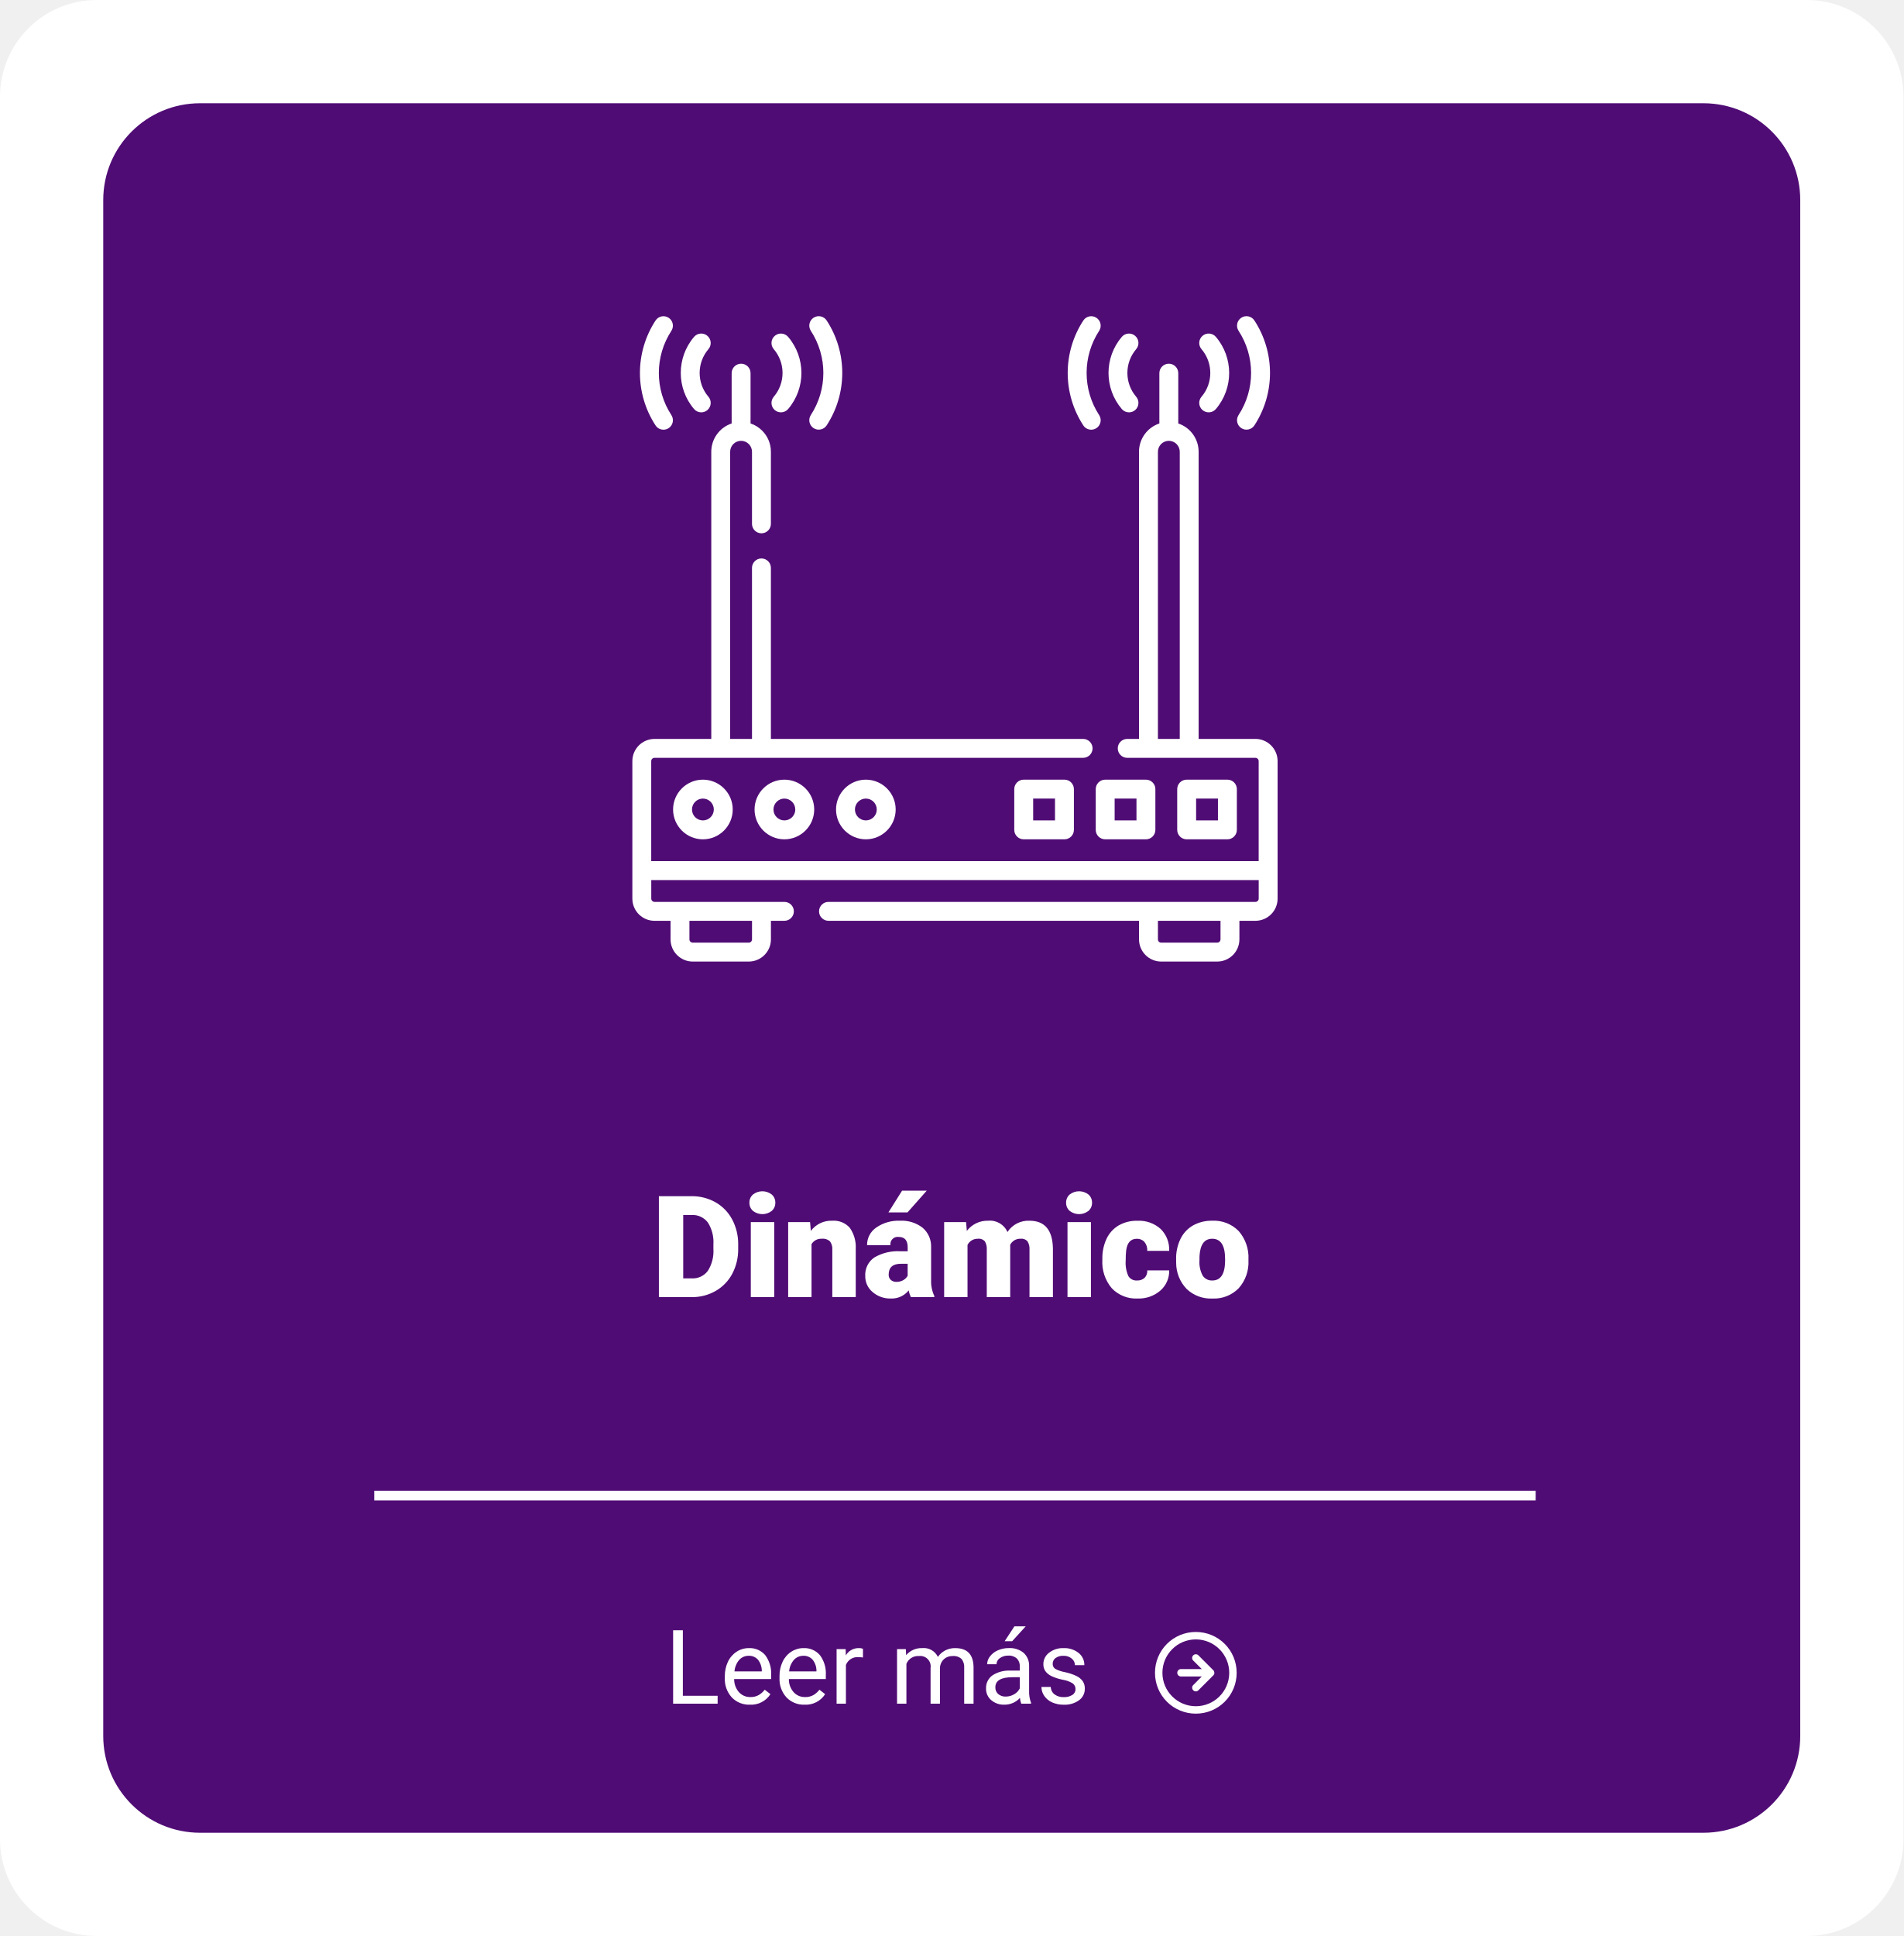
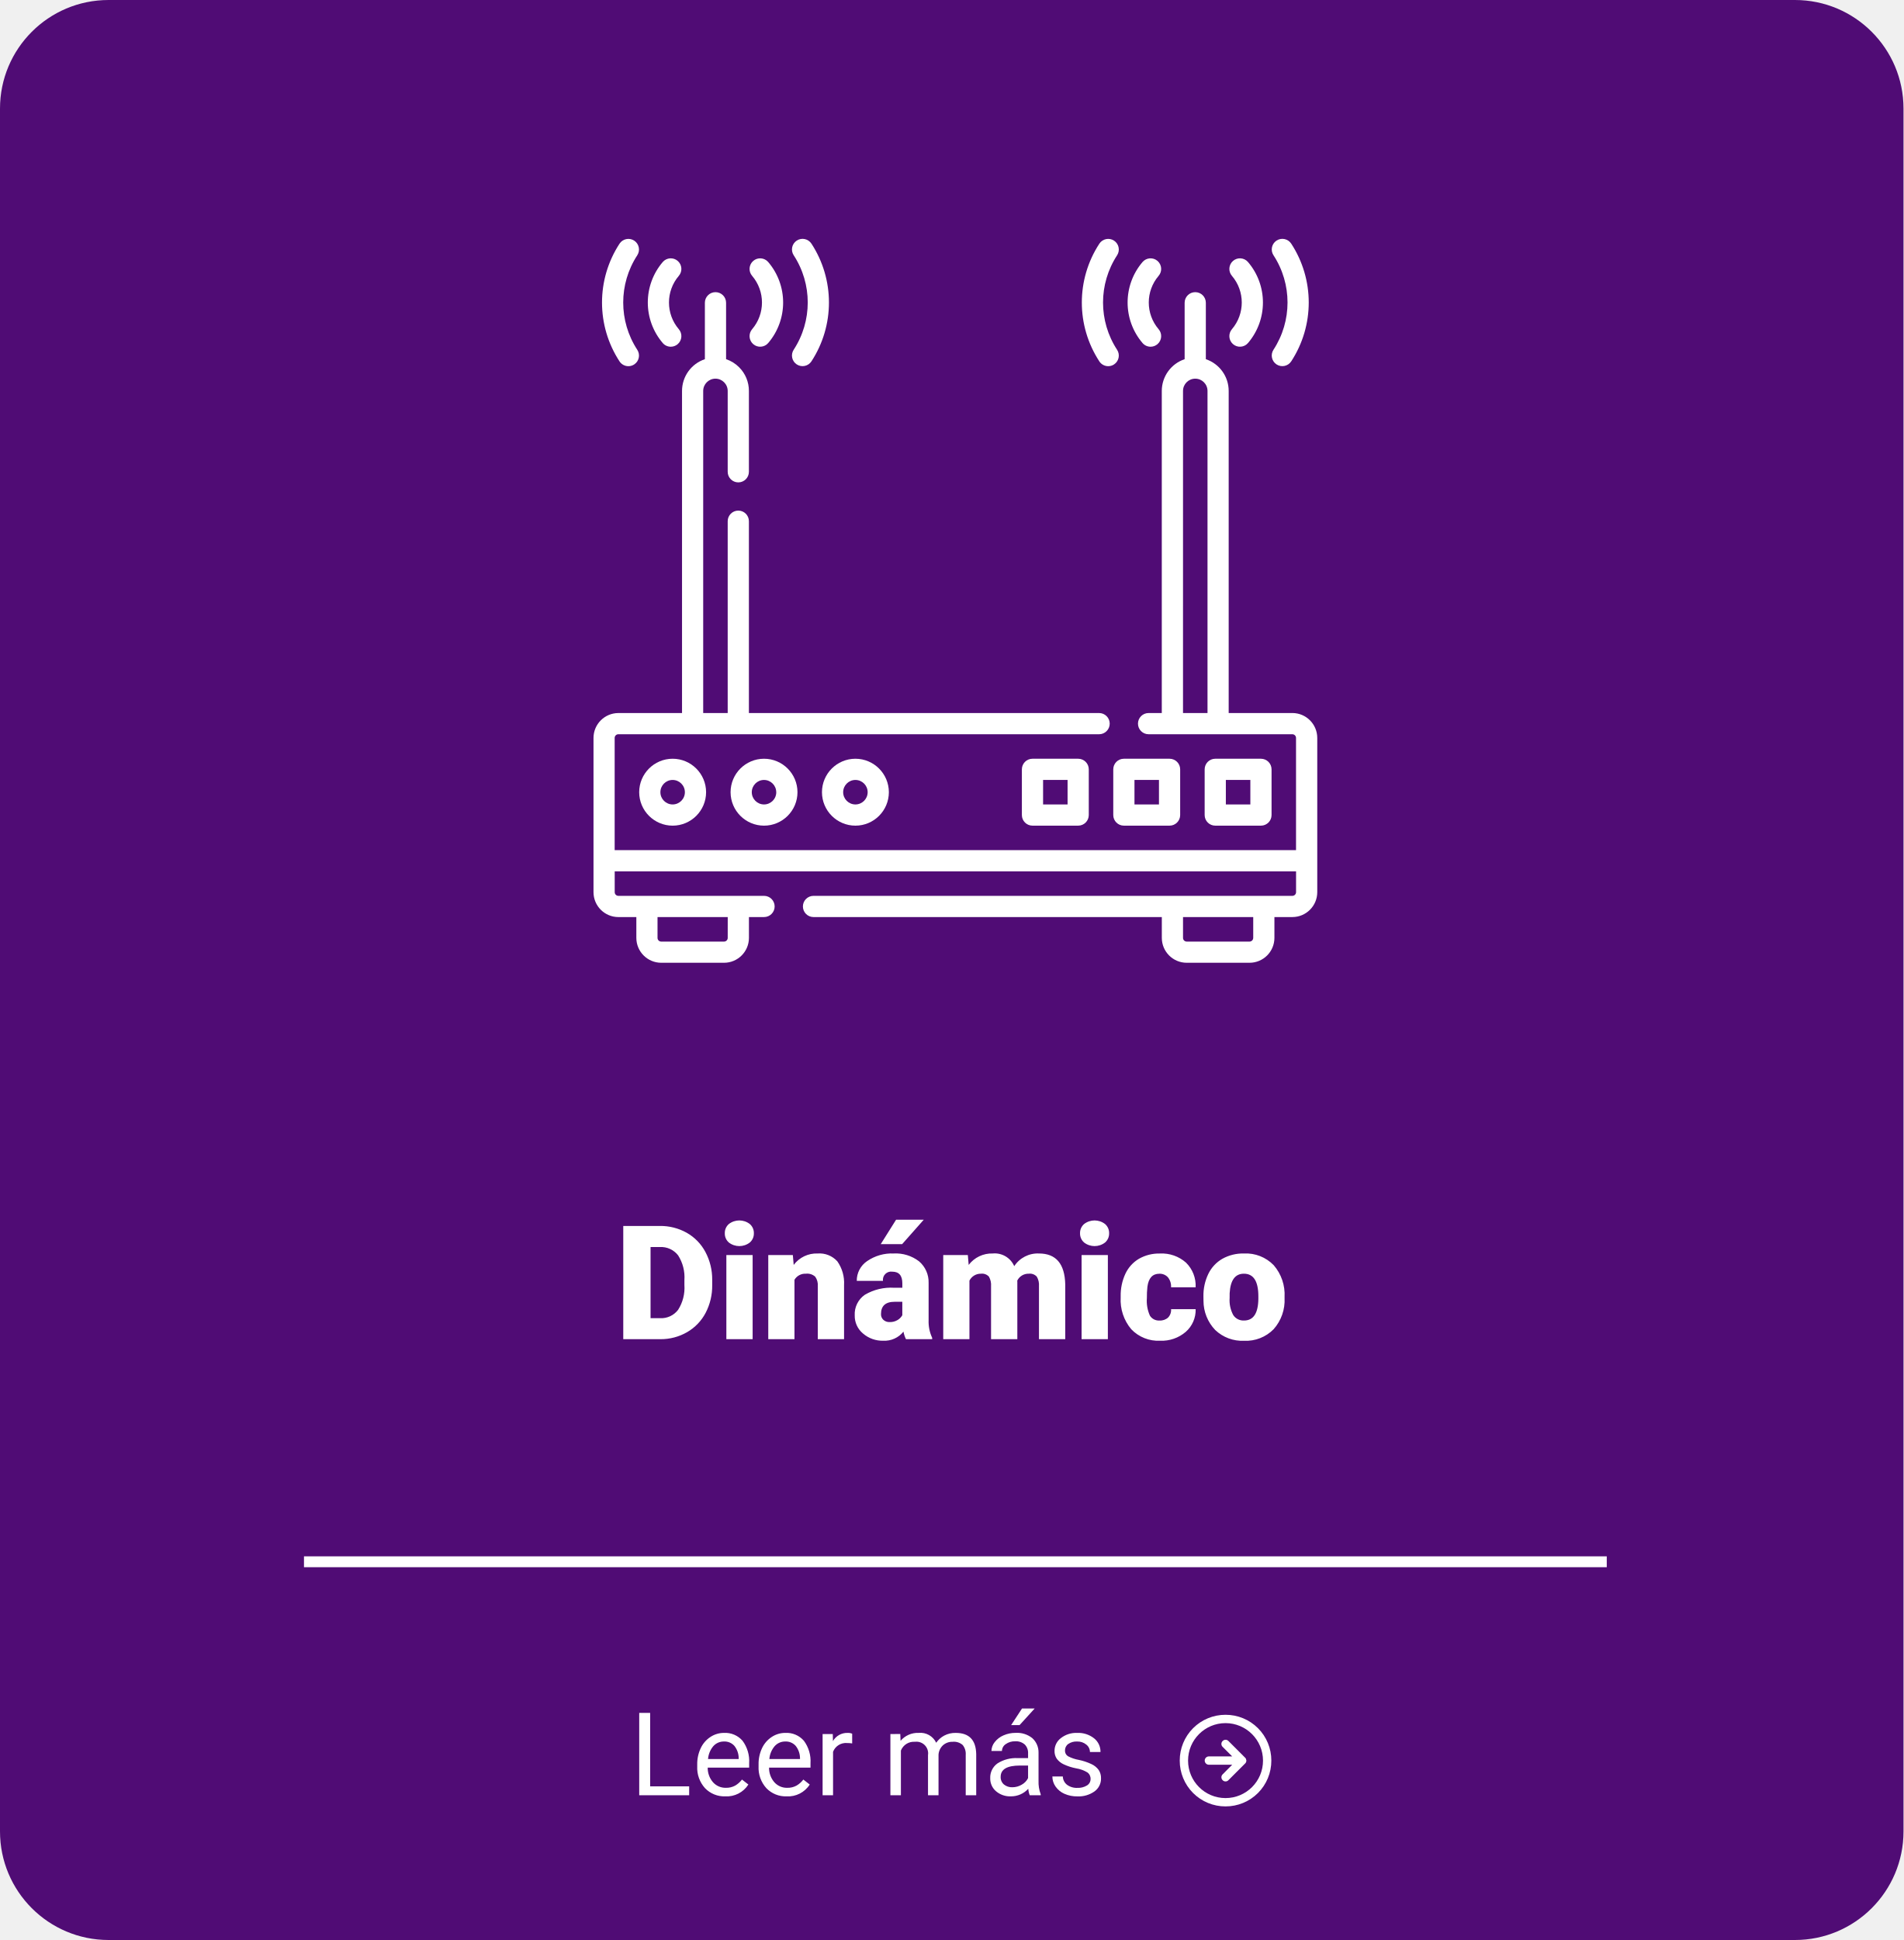
- <svg xmlns="http://www.w3.org/2000/svg" width="295" height="300" viewBox="0 0 295 300">
+ <svg xmlns="http://www.w3.org/2000/svg" width="263" height="268" viewBox="0 0 263 268">
  <defs>
    <clipPath id="clip-path">
      <path id="icon_arrow-right-circle" data-name="icon / arrow-right-circle" d="M6.328,12.657A6.31,6.31,0,0,1,0,6.328,6.31,6.31,0,0,1,6.328,0a6.31,6.31,0,0,1,6.328,6.328,6.31,6.31,0,0,1-6.328,6.328Zm0-11.506a5.178,5.178,0,1,0,5.178,5.178A5.184,5.184,0,0,0,6.328,1.151Zm0,8.055a.521.521,0,0,1-.4-.173.557.557,0,0,1,0-.805L7.249,6.9H4.027a.575.575,0,0,1,0-1.151H7.249L5.926,4.43a.558.558,0,0,1,0-.806.557.557,0,0,1,.806,0l2.3,2.3c.057.057.115.115.115.173a.207.207,0,0,0,.021.076.378.378,0,0,1,.036.154.349.349,0,0,1-.057.23c0,.058-.059.116-.115.172l-2.3,2.3A.52.52,0,0,1,6.328,9.205Z" transform="translate(0 0)" fill="#fff" />
    </clipPath>
  </defs>
-   <g id="t1-link2" transform="translate(-810 -7629.91)">
-     <rect id="Rectangle_35875" data-name="Rectangle 35875" width="295" height="300" rx="15" transform="translate(810 7629.91)" fill="#fff" />
+   <g id="t1-link2" transform="translate(-826 -7645.91)">
    <rect id="Rectangle_35876" data-name="Rectangle 35876" width="263" height="268" rx="15" transform="translate(826 7645.91)" fill="#500c75" />
    <path id="Feature_One" data-name="Feature One" d="M71.114,21V5.359h5.038a7.411,7.411,0,0,1,3.728.94,6.607,6.607,0,0,1,2.583,2.653,8.011,8.011,0,0,1,.94,3.84v.72a8.057,8.057,0,0,1-.908,3.851,6.635,6.635,0,0,1-2.557,2.664A7.248,7.248,0,0,1,76.26,21ZM74.885,8.271V18.1H76.2a2.933,2.933,0,0,0,2.492-1.155,5.659,5.659,0,0,0,.87-3.432v-.677a5.613,5.613,0,0,0-.87-3.416,2.984,2.984,0,0,0-2.535-1.149ZM88.989,21H85.358V9.377h3.631ZM85.144,6.369A1.63,1.63,0,0,1,85.7,5.094a2.364,2.364,0,0,1,2.9,0,1.63,1.63,0,0,1,.559,1.275A1.63,1.63,0,0,1,88.6,7.644a2.364,2.364,0,0,1-2.9,0A1.63,1.63,0,0,1,85.144,6.369Zm9.4,3.008.118,1.364A3.942,3.942,0,0,1,97.98,9.162a3.316,3.316,0,0,1,2.712,1.085,5.165,5.165,0,0,1,.929,3.266V21H97.991V13.663a1.961,1.961,0,0,0-.354-1.294,1.64,1.64,0,0,0-1.289-.414,1.726,1.726,0,0,0-1.579.838V21h-3.62V9.377ZM110.173,21a4.087,4.087,0,0,1-.344-1.042,3.366,3.366,0,0,1-2.793,1.257,4.124,4.124,0,0,1-2.793-.994,3.163,3.163,0,0,1-1.149-2.5,3.251,3.251,0,0,1,1.4-2.857,7.114,7.114,0,0,1,4.061-.967h1.117v-.615q0-1.608-1.386-1.608a1.133,1.133,0,0,0-1.289,1.274h-3.62a3.245,3.245,0,0,1,1.434-2.736,6.027,6.027,0,0,1,3.658-1.051,5.284,5.284,0,0,1,3.513,1.085,3.772,3.772,0,0,1,1.321,2.976v5.146a5.269,5.269,0,0,0,.494,2.449V21Zm-2.267-2.363a2.019,2.019,0,0,0,1.123-.29,1.818,1.818,0,0,0,.639-.655V15.833h-1.053q-1.891,0-1.891,1.7a1.036,1.036,0,0,0,.333.8A1.205,1.205,0,0,0,107.906,18.637Zm.9-14.137h3.824l-2.986,3.373-2.954-.005Zm9.915,4.877.118,1.364a4,4,0,0,1,3.319-1.579,2.942,2.942,0,0,1,2.976,1.751,3.868,3.868,0,0,1,3.416-1.751q3.534,0,3.631,4.275V21h-3.631V13.663a2.216,2.216,0,0,0-.3-1.3,1.28,1.28,0,0,0-1.1-.408,1.715,1.715,0,0,0-1.6.956l.011.15V21h-3.631V13.685a2.329,2.329,0,0,0-.29-1.321,1.277,1.277,0,0,0-1.106-.408,1.736,1.736,0,0,0-1.59.956V21h-3.62V9.377ZM138.07,21h-3.631V9.377h3.631ZM134.225,6.369a1.63,1.63,0,0,1,.559-1.275,2.364,2.364,0,0,1,2.9,0,1.63,1.63,0,0,1,.559,1.275,1.63,1.63,0,0,1-.559,1.275,2.364,2.364,0,0,1-2.9,0A1.63,1.63,0,0,1,134.225,6.369Zm10.989,12.053a1.61,1.61,0,0,0,1.182-.414,1.517,1.517,0,0,0,.408-1.155H150.2a4.018,4.018,0,0,1-1.37,3.137,5.1,5.1,0,0,1-3.529,1.225,5.158,5.158,0,0,1-4-1.59,6.264,6.264,0,0,1-1.461-4.4v-.15a7.08,7.08,0,0,1,.65-3.11,4.732,4.732,0,0,1,1.875-2.073,5.589,5.589,0,0,1,2.9-.725,5.03,5.03,0,0,1,3.6,1.257,4.458,4.458,0,0,1,1.332,3.405H146.8a1.987,1.987,0,0,0-.44-1.386,1.52,1.52,0,0,0-1.182-.483q-1.407,0-1.644,1.794a12.659,12.659,0,0,0-.075,1.568,4.972,4.972,0,0,0,.419,2.428A1.45,1.45,0,0,0,145.214,18.422Zm6.059-3.341a6.86,6.86,0,0,1,.677-3.1,4.84,4.84,0,0,1,1.944-2.089,5.856,5.856,0,0,1,2.976-.73,5.344,5.344,0,0,1,4.114,1.617,6.2,6.2,0,0,1,1.5,4.4v.129a6.019,6.019,0,0,1-1.509,4.313,5.359,5.359,0,0,1-4.087,1.6,5.42,5.42,0,0,1-3.985-1.488,5.819,5.819,0,0,1-1.622-4.034Zm3.62.226a4.325,4.325,0,0,0,.5,2.363,1.682,1.682,0,0,0,1.493.752q1.934,0,1.977-2.976v-.365q0-3.126-2-3.126-1.815,0-1.966,2.7Z" transform="translate(841 7809.91)" fill="#fff" />
    <g id="Group_107020" data-name="Group 107020" transform="translate(685.828 6926.91)">
      <path id="Path_165383" data-name="Path 165383" d="M2.828,13.773H8.219V15H1.32V3.625H2.828Zm10.383,1.383a3.693,3.693,0,0,1-2.8-1.129,4.19,4.19,0,0,1-1.078-3.02v-.266A5.073,5.073,0,0,1,9.816,8.5,3.748,3.748,0,0,1,11.16,6.949a3.378,3.378,0,0,1,1.871-.559,3.166,3.166,0,0,1,2.563,1.086,4.7,4.7,0,0,1,.914,3.109v.6H10.781a3,3,0,0,0,.73,2.02,2.3,2.3,0,0,0,1.777.77,2.517,2.517,0,0,0,1.3-.312,3.259,3.259,0,0,0,.93-.828l.883.688A3.55,3.55,0,0,1,13.211,15.156Zm-.18-7.578a1.928,1.928,0,0,0-1.469.637A3.1,3.1,0,0,0,10.828,10h4.234V9.891a2.753,2.753,0,0,0-.594-1.707A1.815,1.815,0,0,0,13.031,7.578Zm8.656,7.578a3.693,3.693,0,0,1-2.8-1.129,4.19,4.19,0,0,1-1.078-3.02v-.266a5.073,5.073,0,0,1,.48-2.246,3.748,3.748,0,0,1,1.344-1.547,3.378,3.378,0,0,1,1.871-.559A3.166,3.166,0,0,1,24.07,7.477a4.7,4.7,0,0,1,.914,3.109v.6H19.258a3,3,0,0,0,.73,2.02,2.3,2.3,0,0,0,1.777.77,2.517,2.517,0,0,0,1.3-.312,3.259,3.259,0,0,0,.93-.828l.883.688A3.55,3.55,0,0,1,21.688,15.156Zm-.18-7.578a1.928,1.928,0,0,0-1.469.637A3.1,3.1,0,0,0,19.3,10h4.234V9.891a2.753,2.753,0,0,0-.594-1.707A1.815,1.815,0,0,0,21.508,7.578Zm9.234.266a4.331,4.331,0,0,0-.711-.055A1.9,1.9,0,0,0,28.1,9v6H26.656V6.547h1.406l.023.977A2.251,2.251,0,0,1,30.1,6.391a1.477,1.477,0,0,1,.641.109Zm6.648-1.3.039.938a3.122,3.122,0,0,1,2.508-1.094A2.417,2.417,0,0,1,42.352,7.75a3.2,3.2,0,0,1,1.1-.984,3.242,3.242,0,0,1,1.6-.375q2.781,0,2.828,2.945V15H46.43V9.422a1.941,1.941,0,0,0-.414-1.355,1.823,1.823,0,0,0-1.391-.449,1.917,1.917,0,0,0-1.336.48,1.949,1.949,0,0,0-.617,1.293V15H41.219V9.461a1.613,1.613,0,0,0-1.8-1.844,1.934,1.934,0,0,0-1.945,1.211V15H36.023V6.547ZM55.273,15a3.036,3.036,0,0,1-.2-.891,3.225,3.225,0,0,1-2.406,1.047,2.984,2.984,0,0,1-2.051-.707,2.287,2.287,0,0,1-.8-1.793,2.39,2.39,0,0,1,1-2.051,4.733,4.733,0,0,1,2.824-.73h1.406V9.211A1.623,1.623,0,0,0,54.594,8a1.821,1.821,0,0,0-1.336-.449,2.107,2.107,0,0,0-1.3.391,1.151,1.151,0,0,0-.523.945H49.984a2,2,0,0,1,.449-1.223,3.066,3.066,0,0,1,1.219-.934,4.1,4.1,0,0,1,1.691-.344,3.342,3.342,0,0,1,2.289.73,2.635,2.635,0,0,1,.859,2.012v3.891a4.757,4.757,0,0,0,.3,1.852V15Zm-2.4-1.1a2.54,2.54,0,0,0,1.289-.352,2.127,2.127,0,0,0,.883-.914V10.9H53.914q-2.656,0-2.656,1.555a1.316,1.316,0,0,0,.453,1.063A1.742,1.742,0,0,0,52.875,13.9ZM54.211,3.016h1.75l-2.094,2.3-1.164,0Zm9.469,9.742a1.064,1.064,0,0,0-.441-.91,4.249,4.249,0,0,0-1.539-.559,7.277,7.277,0,0,1-1.742-.562A2.479,2.479,0,0,1,59,9.945,1.869,1.869,0,0,1,58.7,8.867a2.193,2.193,0,0,1,.879-1.758,3.432,3.432,0,0,1,2.246-.719,3.532,3.532,0,0,1,2.332.742,2.357,2.357,0,0,1,.895,1.9H63.594a1.3,1.3,0,0,0-.5-1.023,1.888,1.888,0,0,0-1.27-.43,1.976,1.976,0,0,0-1.234.344,1.082,1.082,0,0,0-.445.9.877.877,0,0,0,.414.789,5.1,5.1,0,0,0,1.5.508A7.8,7.8,0,0,1,63.8,10.7a2.558,2.558,0,0,1,1,.809,1.988,1.988,0,0,1,.324,1.152,2.163,2.163,0,0,1-.906,1.816,3.8,3.8,0,0,1-2.352.684,4.257,4.257,0,0,1-1.8-.359,2.922,2.922,0,0,1-1.223-1,2.42,2.42,0,0,1-.441-1.395h1.445a1.5,1.5,0,0,0,.582,1.152,2.258,2.258,0,0,0,1.434.426,2.331,2.331,0,0,0,1.316-.332A1.02,1.02,0,0,0,63.68,12.758Z" transform="translate(227.172 952)" fill="#fff" />
      <g id="icon_arrow_arrow-right-circle" data-name="icon / arrow / arrow-right-circle" transform="translate(303.172 955.888)">
        <g id="Group_201" data-name="Group 201">
          <path id="icon_arrow-right-circle-2" data-name="icon / arrow-right-circle" d="M6.328,12.657A6.31,6.31,0,0,1,0,6.328,6.31,6.31,0,0,1,6.328,0a6.31,6.31,0,0,1,6.328,6.328,6.31,6.31,0,0,1-6.328,6.328Zm0-11.506a5.178,5.178,0,1,0,5.178,5.178A5.184,5.184,0,0,0,6.328,1.151Zm0,8.055a.521.521,0,0,1-.4-.173.557.557,0,0,1,0-.805L7.249,6.9H4.027a.575.575,0,0,1,0-1.151H7.249L5.926,4.43a.558.558,0,0,1,0-.806.557.557,0,0,1,.806,0l2.3,2.3c.057.057.115.115.115.173a.207.207,0,0,0,.021.076.378.378,0,0,1,.036.154.349.349,0,0,1-.057.23c0,.058-.059.116-.115.172l-2.3,2.3A.52.52,0,0,1,6.328,9.205Z" transform="translate(0 0)" fill="#fff" />
        </g>
      </g>
    </g>
    <rect id="Rectangle_35878" data-name="Rectangle 35878" width="180" height="1.5" transform="translate(868 7860.91)" fill="#fff" />
    <g id="Group_108269" data-name="Group 108269" transform="translate(3624.585 8983.253)">
      <path id="Path_165160" data-name="Path 165160" d="M-2367.5-1286.756a1.457,1.457,0,0,0,.8-.239,1.464,1.464,0,0,0,.426-2.027,11.94,11.94,0,0,1,0-13.053,1.464,1.464,0,0,0-.426-2.027,1.464,1.464,0,0,0-2.027.426,14.868,14.868,0,0,0,0,16.257A1.463,1.463,0,0,0-2367.5-1286.756Z" transform="translate(-277.967 -0.001)" fill="#fff" />
      <path id="Path_165161" data-name="Path 165161" d="M-2335.571-1278.373a1.458,1.458,0,0,0,.956-.356,1.465,1.465,0,0,0,.153-2.066,5.673,5.673,0,0,1,0-7.367,1.465,1.465,0,0,0-.153-2.066,1.465,1.465,0,0,0-2.066.153,8.621,8.621,0,0,0,0,11.194A1.461,1.461,0,0,0-2335.571-1278.373Z" transform="translate(-304.043 -11.072)" fill="#fff" />
      <path id="Path_165162" data-name="Path 165162" d="M-2236.105-1287a1.465,1.465,0,0,0,2.027-.426,14.869,14.869,0,0,0,0-16.257,1.465,1.465,0,0,0-2.027-.426,1.465,1.465,0,0,0-.426,2.027,11.938,11.938,0,0,1,0,13.053A1.466,1.466,0,0,0-2236.105-1287Z" transform="translate(-386.102 0)" fill="#fff" />
      <path id="Path_165163" data-name="Path 165163" d="M-2266.253-1278.73a1.465,1.465,0,0,0,2.066-.152,8.619,8.619,0,0,0,0-11.195,1.465,1.465,0,0,0-2.066-.152,1.465,1.465,0,0,0-.152,2.066,5.673,5.673,0,0,1,0,7.367A1.465,1.465,0,0,0-2266.253-1278.73Z" transform="translate(-361.968 -11.071)" fill="#fff" />
      <path id="Path_165164" data-name="Path 165164" d="M-2620.022-1208.537h-8.8v-44.5a4.629,4.629,0,0,0-3.156-4.382v-7.795a1.465,1.465,0,0,0-1.465-1.465,1.465,1.465,0,0,0-1.465,1.465v7.795a4.629,4.629,0,0,0-3.157,4.382v44.5h-1.825a1.465,1.465,0,0,0-1.465,1.465,1.465,1.465,0,0,0,1.465,1.465h19.864a.509.509,0,0,1,.508.51v15.5h-94.141v-15.5a.509.509,0,0,1,.508-.51h66.426a1.465,1.465,0,0,0,1.465-1.465,1.465,1.465,0,0,0-1.465-1.465h-48.387v-26.5a1.465,1.465,0,0,0-1.465-1.465,1.464,1.464,0,0,0-1.465,1.465v26.5h-3.385v-44.5a1.7,1.7,0,0,1,1.685-1.693,1.7,1.7,0,0,1,1.7,1.693v11.172a1.464,1.464,0,0,0,1.465,1.465,1.465,1.465,0,0,0,1.465-1.465v-11.172a4.582,4.582,0,0,0-1.353-3.266,4.592,4.592,0,0,0-1.8-1.119v-7.792a1.465,1.465,0,0,0-1.465-1.465,1.465,1.465,0,0,0-1.465,1.465v7.794a4.63,4.63,0,0,0-3.157,4.384v44.5h-8.794a3.442,3.442,0,0,0-3.437,3.44v21.307a3.441,3.441,0,0,0,3.438,3.438h2.481v2.876a3.442,3.442,0,0,0,3.438,3.438h8.681a3.442,3.442,0,0,0,3.438-3.438v-2.877h2.087a1.465,1.465,0,0,0,1.465-1.465,1.465,1.465,0,0,0-1.465-1.465h-20.125a.508.508,0,0,1-.508-.508v-2.875h94.14v2.875a.508.508,0,0,1-.508.508h-66.164a1.465,1.465,0,0,0-1.465,1.465,1.465,1.465,0,0,0,1.465,1.465h48.125v2.877a3.442,3.442,0,0,0,3.438,3.438h8.681a3.442,3.442,0,0,0,3.438-3.438v-2.877h2.481a3.442,3.442,0,0,0,3.438-3.437V-1205.1a3.443,3.443,0,0,0-3.437-3.439Zm-15.109-44.5a1.694,1.694,0,0,1,1.692-1.692,1.694,1.694,0,0,1,1.691,1.692v44.5h-3.384Zm-62.908,75.565a.508.508,0,0,1-.508.508h-8.681a.509.509,0,0,1-.509-.508v-2.877h9.7Zm72.605,0a.509.509,0,0,1-.508.508h-8.681a.509.509,0,0,1-.508-.508v-2.877h9.7v2.877Z" transform="translate(0 -30.304)" fill="#fff" />
      <path id="Path_165165" data-name="Path 165165" d="M-2276.458-927.4a1.465,1.465,0,0,0,1.465-1.465v-6.313a1.465,1.465,0,0,0-1.465-1.465h-6.313a1.465,1.465,0,0,0-1.465,1.465v6.313a1.465,1.465,0,0,0,1.465,1.465Zm-4.849-6.314h3.384v3.384h-3.384Z" transform="translate(-347.906 -295.884)" fill="#fff" />
      <path id="Path_165166" data-name="Path 165166" d="M-2348.886-935.178v6.313a1.465,1.465,0,0,0,1.465,1.465h6.313a1.465,1.465,0,0,0,1.465-1.465v-6.313a1.465,1.465,0,0,0-1.465-1.465h-6.313A1.465,1.465,0,0,0-2348.886-935.178Zm2.93,1.465h3.384v3.384h-3.384Z" transform="translate(-295.883 -295.884)" fill="#fff" />
      <path id="Path_165167" data-name="Path 165167" d="M-2412.071-936.643a1.465,1.465,0,0,0-1.465,1.465v6.313a1.465,1.465,0,0,0,1.465,1.465h6.313a1.465,1.465,0,0,0,1.465-1.465v-6.313a1.465,1.465,0,0,0-1.465-1.465Zm4.849,6.313h-3.384v-3.384h3.384Z" transform="translate(-243.86 -295.884)" fill="#fff" />
      <path id="Path_165168" data-name="Path 165168" d="M-2684.259-932.022a4.627,4.627,0,0,0,4.622,4.622,4.627,4.627,0,0,0,4.622-4.622,4.627,4.627,0,0,0-4.622-4.622A4.627,4.627,0,0,0-2684.259-932.022Zm6.314,0a1.694,1.694,0,0,1-1.692,1.692,1.694,1.694,0,0,1-1.692-1.692,1.694,1.694,0,0,1,1.692-1.692A1.694,1.694,0,0,1-2677.946-932.022Z" transform="translate(-26.012 -295.883)" fill="#fff" />
      <path id="Path_165169" data-name="Path 165169" d="M-2619.609-932.022a4.627,4.627,0,0,0,4.622,4.622,4.627,4.627,0,0,0,4.622-4.622,4.627,4.627,0,0,0-4.622-4.622A4.627,4.627,0,0,0-2619.609-932.022Zm6.314,0a1.694,1.694,0,0,1-1.692,1.692,1.694,1.694,0,0,1-1.692-1.692,1.694,1.694,0,0,1,1.692-1.692A1.694,1.694,0,0,1-2613.3-932.022Z" transform="translate(-78.035 -295.883)" fill="#fff" />
      <path id="Path_165170" data-name="Path 165170" d="M-2554.959-932.022a4.627,4.627,0,0,0,4.622,4.622,4.627,4.627,0,0,0,4.621-4.622,4.627,4.627,0,0,0-4.621-4.622A4.627,4.627,0,0,0-2554.959-932.022Zm6.313,0a1.694,1.694,0,0,1-1.692,1.692,1.694,1.694,0,0,1-1.692-1.692,1.694,1.694,0,0,1,1.692-1.692A1.694,1.694,0,0,1-2548.646-932.022Z" transform="translate(-130.058 -295.883)" fill="#fff" />
      <path id="Path_165171" data-name="Path 165171" d="M-2575.519-1287a1.465,1.465,0,0,0,2.027-.426,14.869,14.869,0,0,0,0-16.257,1.465,1.465,0,0,0-2.027-.426,1.465,1.465,0,0,0-.426,2.027,11.939,11.939,0,0,1,0,13.053A1.465,1.465,0,0,0-2575.519-1287Z" transform="translate(-112.979 0)" fill="#fff" />
      <path id="Path_165172" data-name="Path 165172" d="M-2605.666-1278.729a1.465,1.465,0,0,0,2.066-.152,8.62,8.62,0,0,0,0-11.194,1.465,1.465,0,0,0-2.066-.152,1.465,1.465,0,0,0-.152,2.066,5.673,5.673,0,0,1,0,7.367A1.465,1.465,0,0,0-2605.666-1278.729Z" transform="translate(-88.847 -11.072)" fill="#fff" />
      <path id="Path_165173" data-name="Path 165173" d="M-2706.917-1286.756a1.458,1.458,0,0,0,.8-.239,1.464,1.464,0,0,0,.426-2.027,11.939,11.939,0,0,1,0-13.053,1.465,1.465,0,0,0-.426-2.027,1.465,1.465,0,0,0-2.027.426,14.869,14.869,0,0,0,0,16.257A1.463,1.463,0,0,0-2706.917-1286.756Z" transform="translate(-4.845 -0.001)" fill="#fff" />
      <path id="Path_165174" data-name="Path 165174" d="M-2674.986-1278.374a1.461,1.461,0,0,0,.957-.356,1.465,1.465,0,0,0,.152-2.066,5.673,5.673,0,0,1,0-7.367,1.465,1.465,0,0,0-.152-2.066,1.465,1.465,0,0,0-2.066.152,8.619,8.619,0,0,0,0,11.195A1.461,1.461,0,0,0-2674.986-1278.374Z" transform="translate(-30.92 -11.071)" fill="#fff" />
    </g>
  </g>
</svg>
